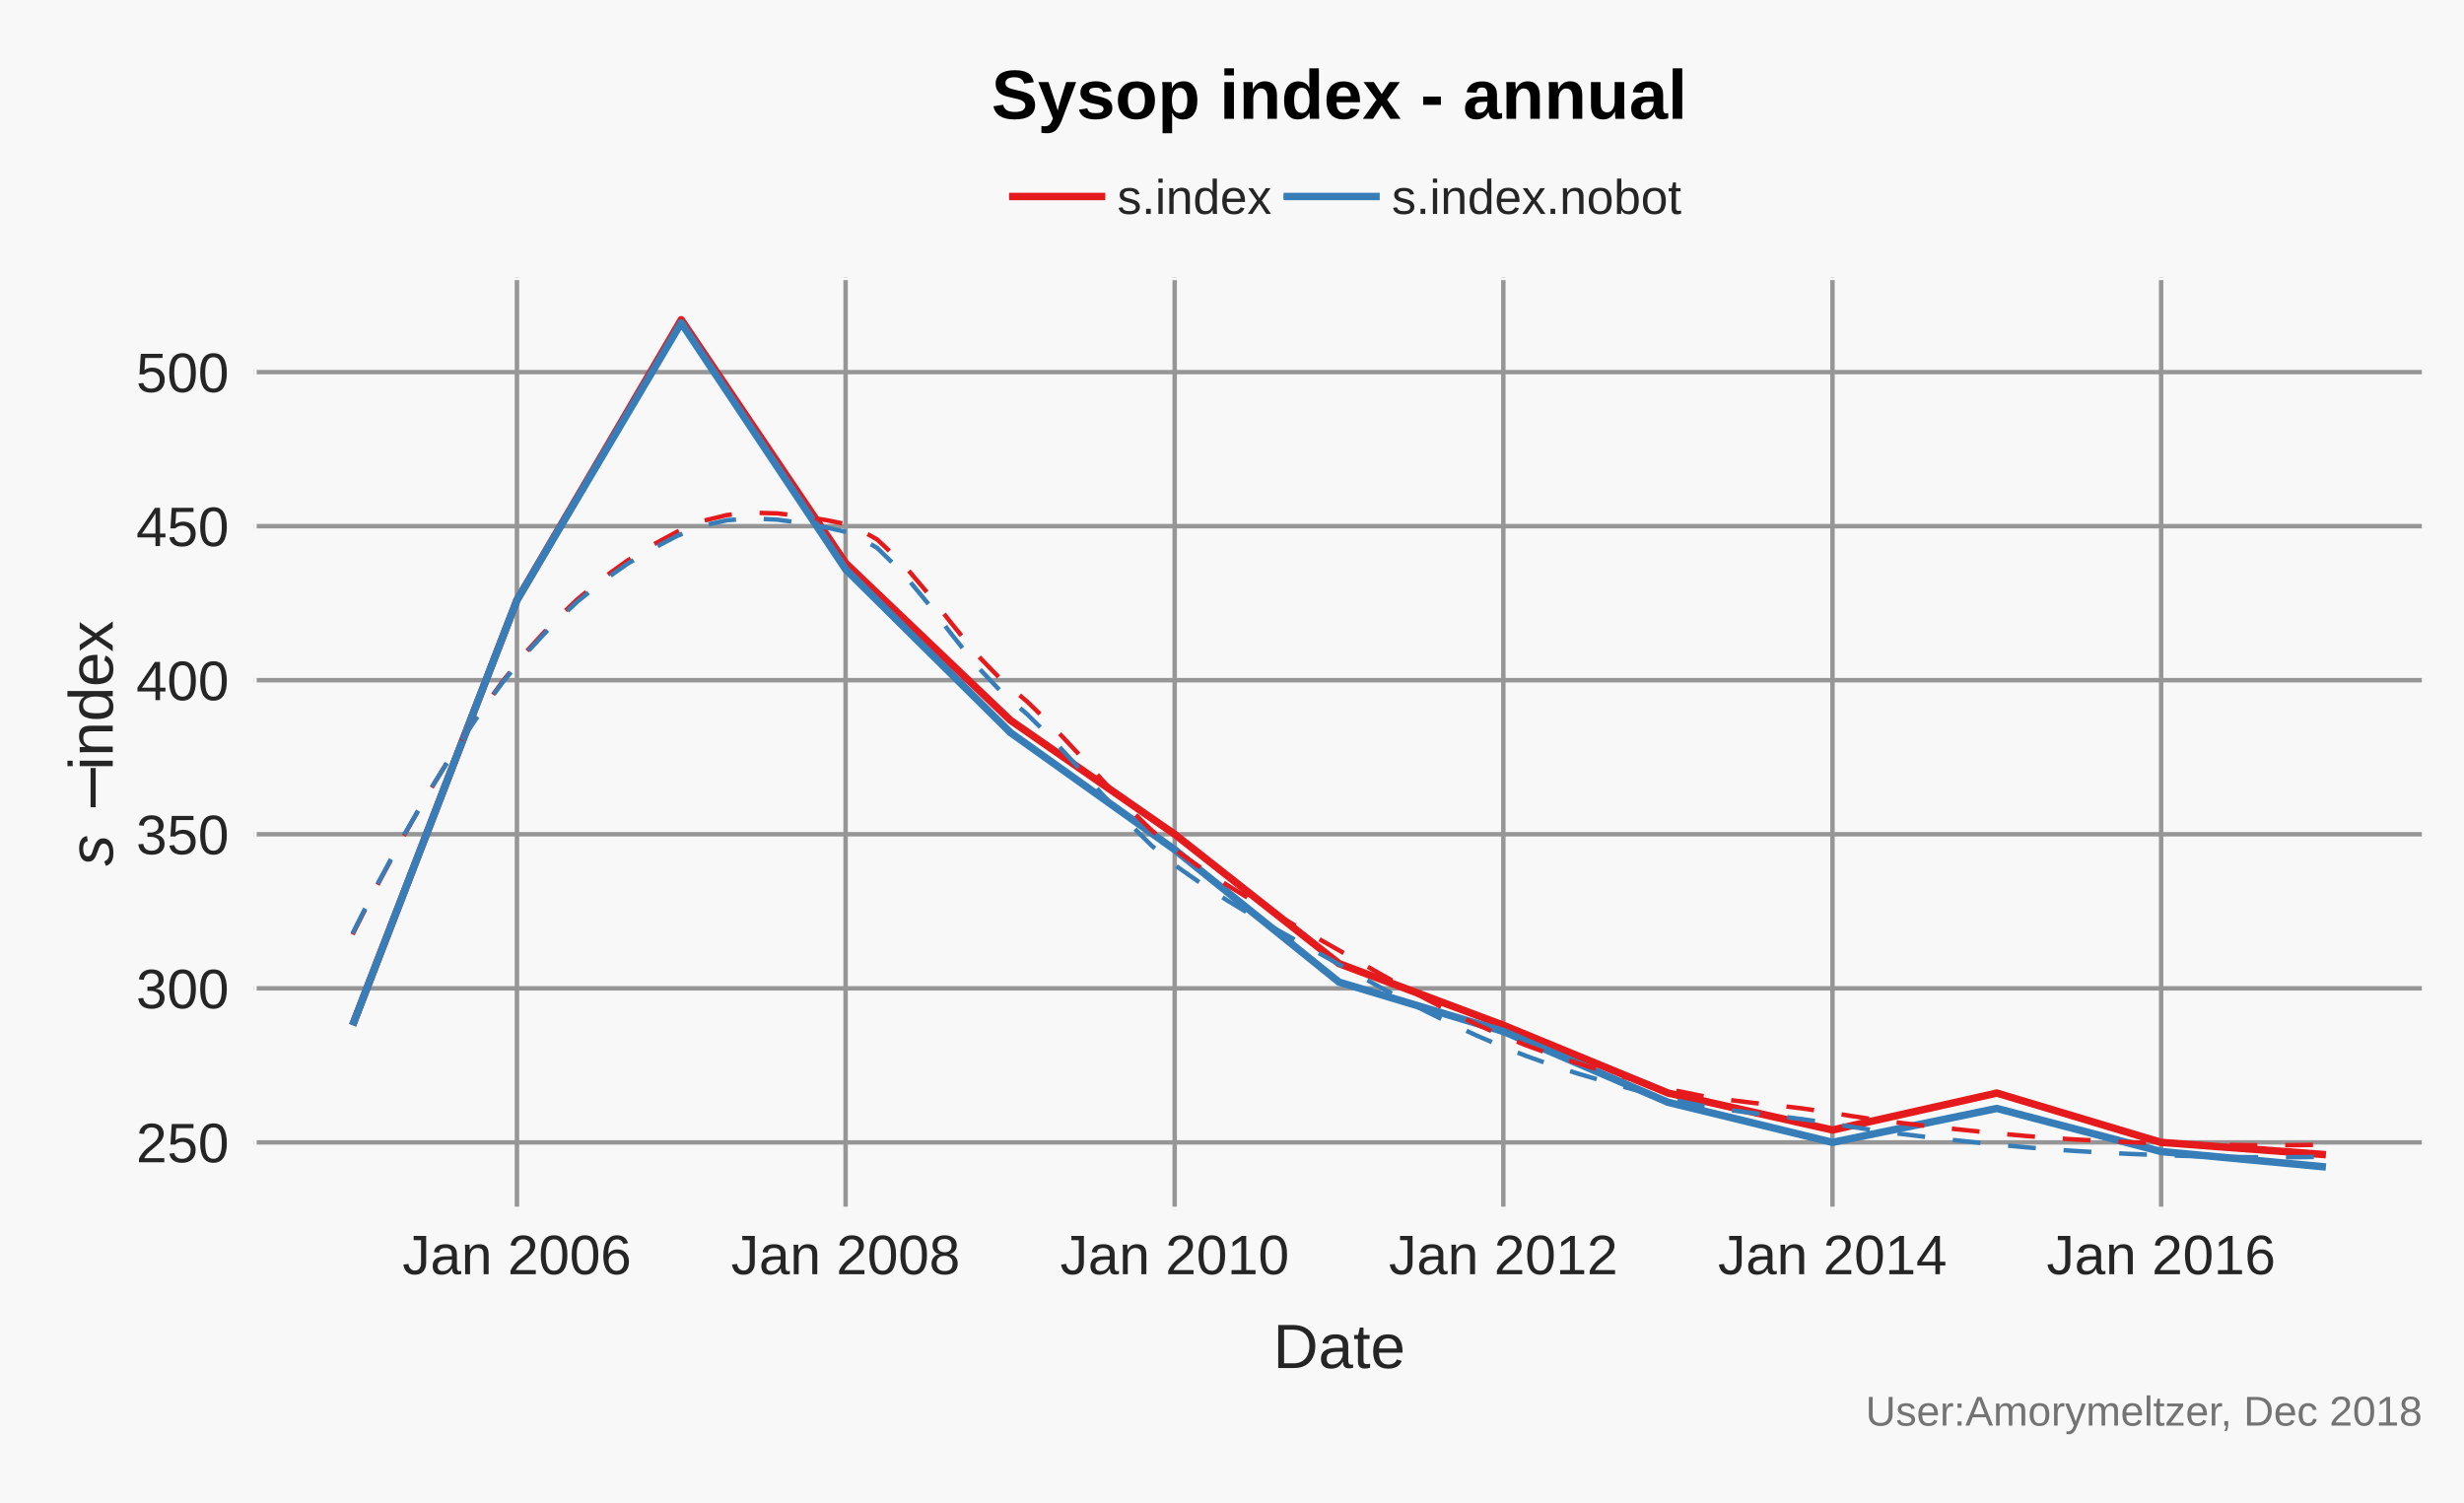
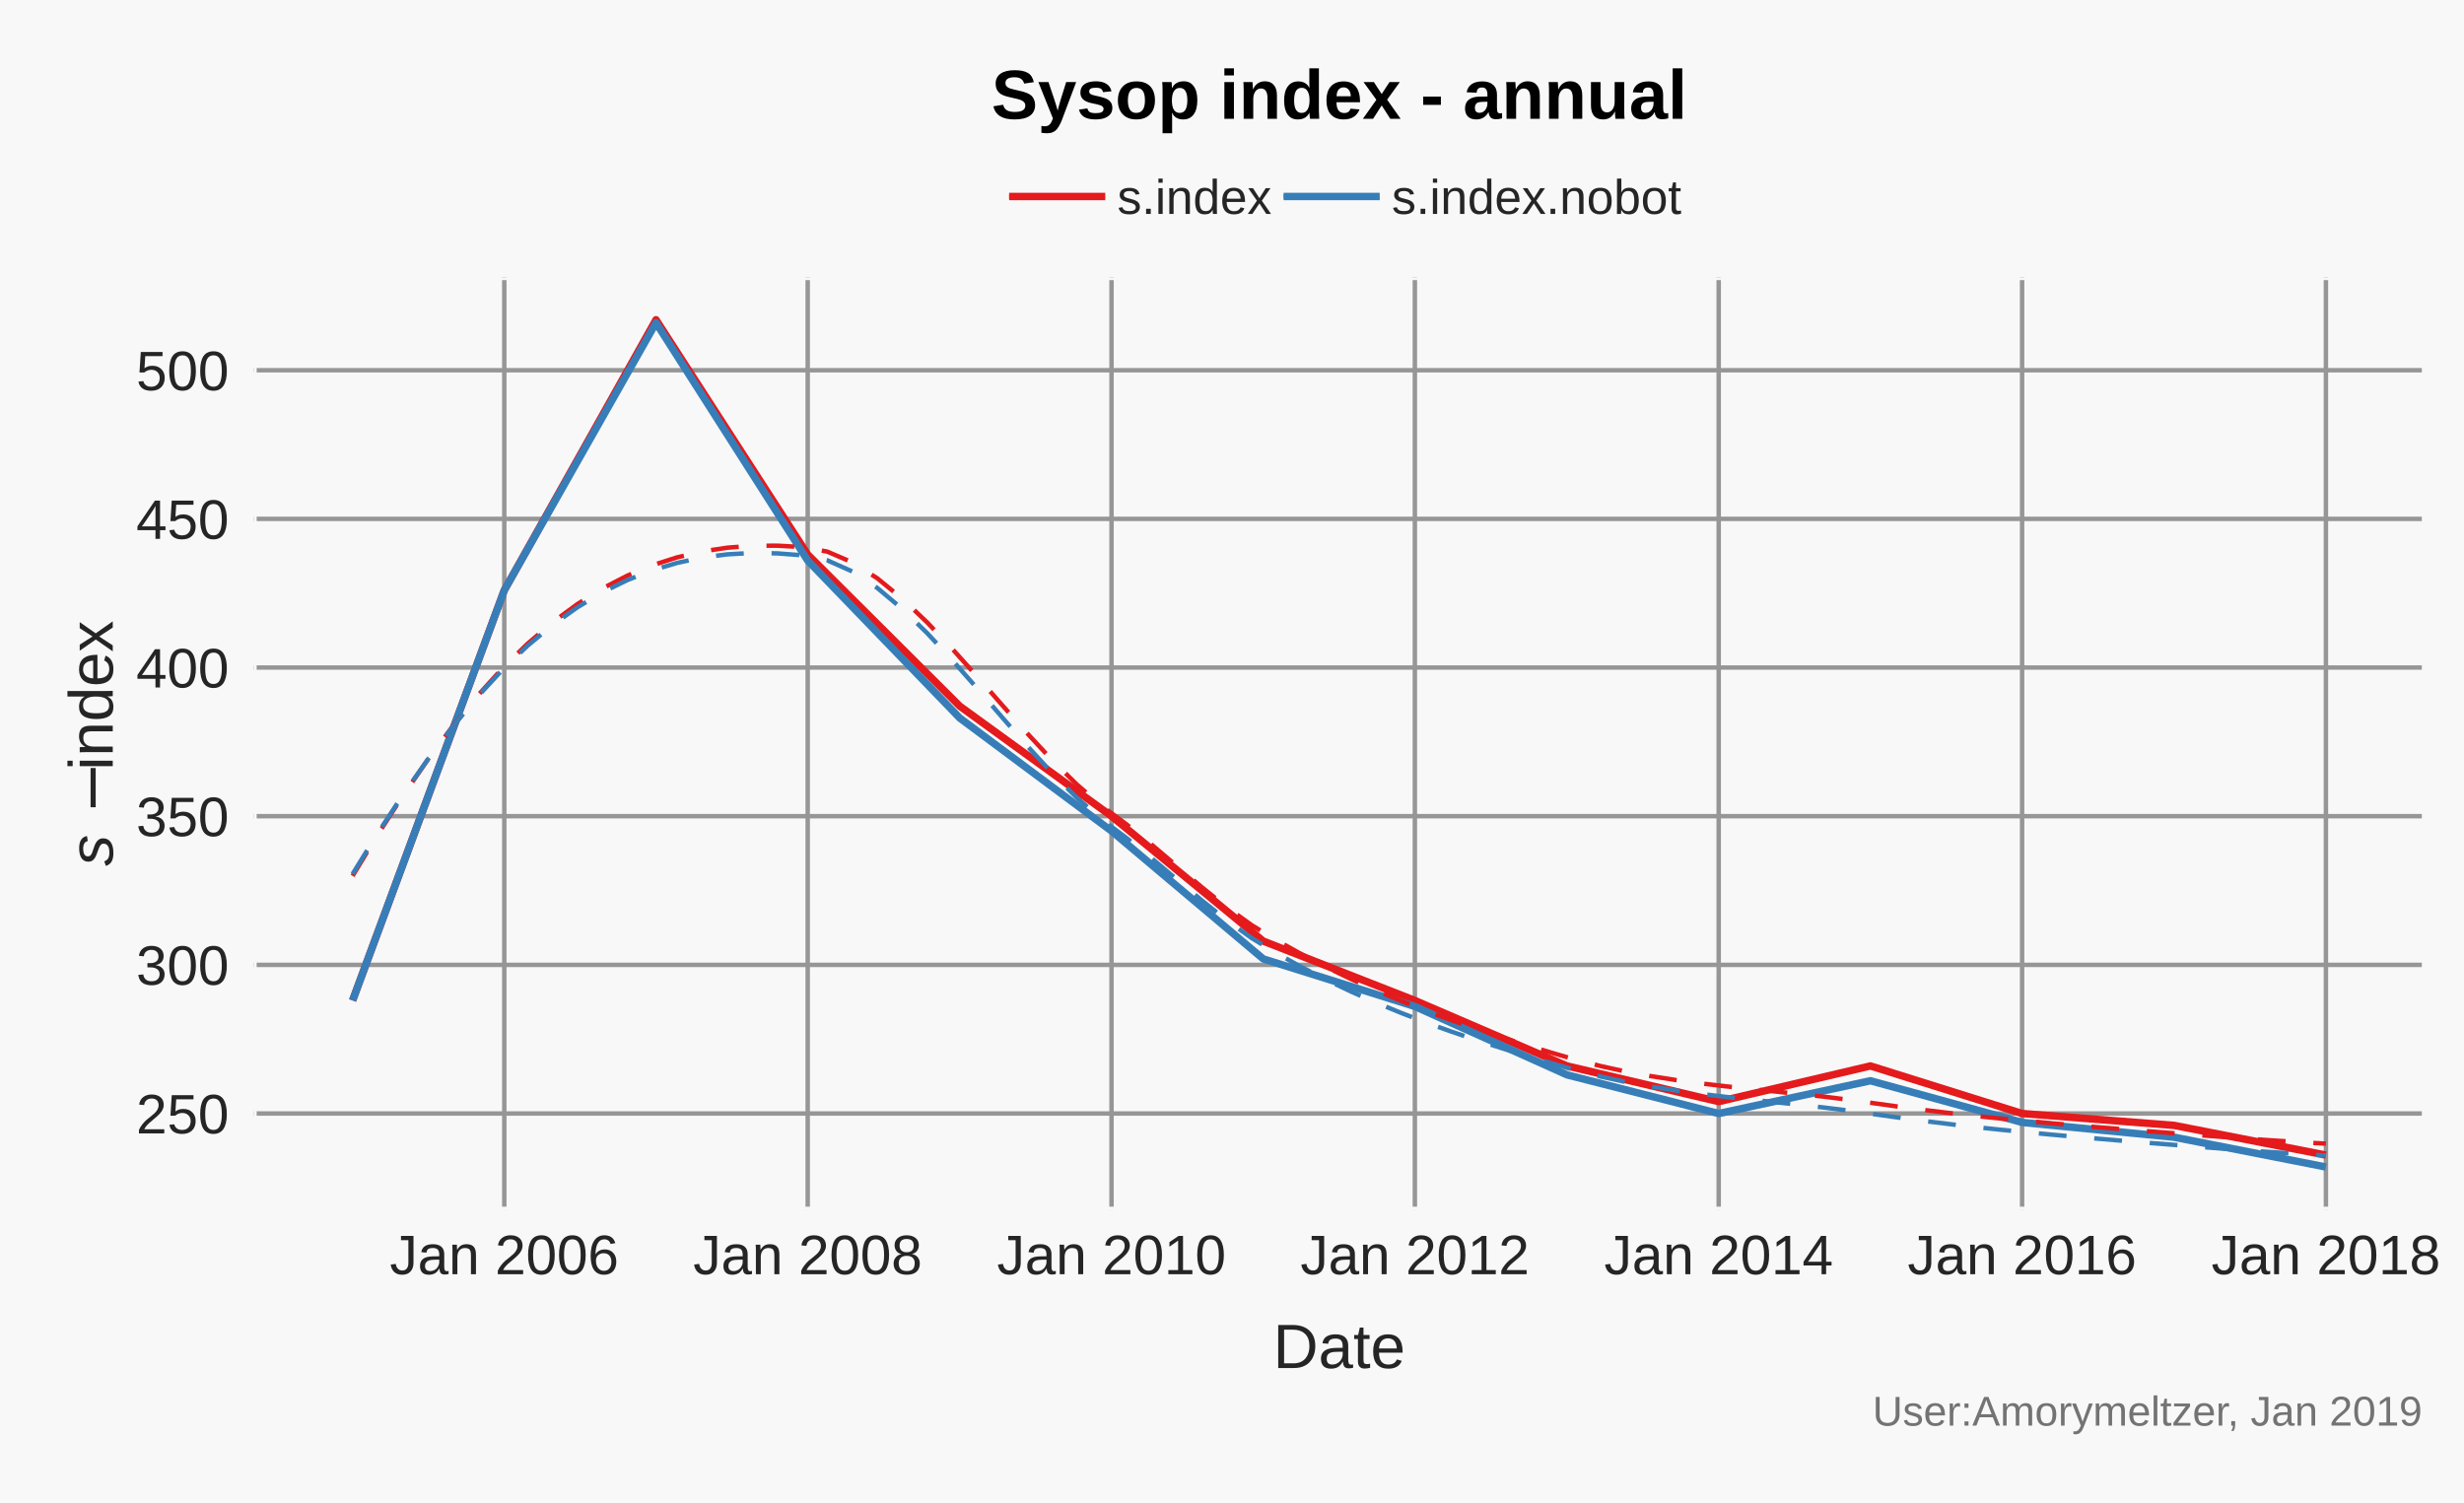
<svg xmlns="http://www.w3.org/2000/svg" viewBox="0 0 354.24 216.00">
  <defs>
    <style type="text/css">
    line, polyline, path, rect, circle {
      fill: none;
      stroke: #000000;
      stroke-linecap: round;
      stroke-linejoin: round;
      stroke-miterlimit: 10.00;
    }
  </style>
  </defs>
  <rect width="100%" height="100%" style="stroke: none; fill: #FFFFFF;" />
  <rect x="0.00" y="0.00" width="354.24" height="216.00" style="stroke-width: 0.78; stroke: #F8F8F8; fill: #F8F8F8;" />
  <defs>
    <clipPath id="cpMzYuNTA4OHwzNDguNTcxfDE3My44Njl8MzkuODc3Ng==">
      <rect x="36.51" y="39.88" width="312.06" height="133.99" />
    </clipPath>
  </defs>
  <rect x="36.51" y="39.88" width="312.06" height="133.99" style="stroke-width: 0.78; stroke: #F8F8F8; fill: #F8F8F8;" clip-path="url(#cpMzYuNTA4OHwzNDguNTcxfDE3My44Njl8MzkuODc3Ng==)" />
-   <polyline points="36.51,164.24 348.57,164.24 " style="stroke-width: 0.64; stroke: #969696; stroke-linecap: butt;" clip-path="url(#cpMzYuNTA4OHwzNDguNTcxfDE3My44Njl8MzkuODc3Ng==)" />
-   <polyline points="36.51,142.09 348.57,142.09 " style="stroke-width: 0.64; stroke: #969696; stroke-linecap: butt;" clip-path="url(#cpMzYuNTA4OHwzNDguNTcxfDE3My44Njl8MzkuODc3Ng==)" />
-   <polyline points="36.51,119.94 348.57,119.94 " style="stroke-width: 0.64; stroke: #969696; stroke-linecap: butt;" clip-path="url(#cpMzYuNTA4OHwzNDguNTcxfDE3My44Njl8MzkuODc3Ng==)" />
-   <polyline points="36.51,97.79 348.57,97.79 " style="stroke-width: 0.64; stroke: #969696; stroke-linecap: butt;" clip-path="url(#cpMzYuNTA4OHwzNDguNTcxfDE3My44Njl8MzkuODc3Ng==)" />
-   <polyline points="36.51,75.65 348.57,75.65 " style="stroke-width: 0.64; stroke: #969696; stroke-linecap: butt;" clip-path="url(#cpMzYuNTA4OHwzNDguNTcxfDE3My44Njl8MzkuODc3Ng==)" />
-   <polyline points="36.51,53.50 348.57,53.50 " style="stroke-width: 0.64; stroke: #969696; stroke-linecap: butt;" clip-path="url(#cpMzYuNTA4OHwzNDguNTcxfDE3My44Njl8MzkuODc3Ng==)" />
-   <polyline points="74.32,173.87 74.32,39.88 " style="stroke-width: 0.64; stroke: #969696; stroke-linecap: butt;" clip-path="url(#cpMzYuNTA4OHwzNDguNTcxfDE3My44Njl8MzkuODc3Ng==)" />
-   <polyline points="121.57,173.87 121.57,39.88 " style="stroke-width: 0.64; stroke: #969696; stroke-linecap: butt;" clip-path="url(#cpMzYuNTA4OHwzNDguNTcxfDE3My44Njl8MzkuODc3Ng==)" />
-   <polyline points="168.88,173.87 168.88,39.88 " style="stroke-width: 0.64; stroke: #969696; stroke-linecap: butt;" clip-path="url(#cpMzYuNTA4OHwzNDguNTcxfDE3My44Njl8MzkuODc3Ng==)" />
-   <polyline points="216.13,173.87 216.13,39.88 " style="stroke-width: 0.64; stroke: #969696; stroke-linecap: butt;" clip-path="url(#cpMzYuNTA4OHwzNDguNTcxfDE3My44Njl8MzkuODc3Ng==)" />
-   <polyline points="263.45,173.87 263.45,39.88 " style="stroke-width: 0.64; stroke: #969696; stroke-linecap: butt;" clip-path="url(#cpMzYuNTA4OHwzNDguNTcxfDE3My44Njl8MzkuODc3Ng==)" />
-   <polyline points="310.70,173.87 310.70,39.88 " style="stroke-width: 0.64; stroke: #969696; stroke-linecap: butt;" clip-path="url(#cpMzYuNTA4OHwzNDguNTcxfDE3My44Njl8MzkuODc3Ng==)" />
-   <polyline points="50.69,147.40 74.32,86.28 97.94,45.97 121.57,80.96 145.26,103.55 168.88,119.94 192.51,138.54 216.13,147.40 239.82,157.15 263.45,162.46 287.07,157.15 310.70,164.24 334.39,166.01 " style="stroke-width: 1.07; stroke: #E41A1C; stroke-linecap: butt;" clip-path="url(#cpMzYuNTA4OHwzNDguNTcxfDE3My44Njl8MzkuODc3Ng==)" />
-   <polyline points="50.69,147.40 74.32,86.28 97.94,46.41 121.57,81.85 145.26,105.32 168.88,122.16 192.51,141.20 216.13,148.29 239.82,158.48 263.45,164.24 287.07,159.36 310.70,165.56 334.39,167.78 " style="stroke-width: 1.07; stroke: #377EB8; stroke-linecap: butt;" clip-path="url(#cpMzYuNTA4OHwzNDguNTcxfDE3My44Njl8MzkuODc3Ng==)" />
-   <polyline points="50.69,134.35 54.28,127.21 57.88,120.49 61.47,114.19 65.06,108.34 68.65,102.93 72.24,97.99 75.83,93.52 79.42,89.59 83.01,86.16 86.60,83.18 90.19,80.60 93.79,78.37 97.38,76.43 100.97,74.91 104.56,74.04 108.15,73.71 111.74,73.81 115.33,74.21 118.92,74.80 122.51,75.53 126.11,77.56 129.70,80.94 133.29,85.17 136.88,89.73 140.47,94.13 144.06,97.84 147.65,100.85 151.24,104.32 154.83,108.14 158.42,112.09 162.02,115.92 165.61,119.42 169.20,122.36 172.79,124.88 176.38,127.22 179.97,129.43 183.56,131.54 187.15,133.60 190.74,135.63 194.34,137.68 197.93,139.73 201.52,141.74 205.11,143.68 208.70,145.54 212.29,147.28 215.88,148.87 219.47,150.31 223.06,151.61 226.65,152.81 230.25,153.92 233.84,154.94 237.43,155.91 241.02,156.82 244.61,157.54 248.20,158.09 251.79,158.53 255.38,158.92 258.97,159.34 262.57,159.86 266.16,160.45 269.75,160.98 273.34,161.45 276.93,161.88 280.52,162.27 284.11,162.64 287.70,163.00 291.29,163.32 294.88,163.60 298.48,163.83 302.07,164.02 305.66,164.19 309.25,164.33 312.84,164.45 316.43,164.54 320.02,164.61 323.61,164.65 327.20,164.65 330.80,164.63 334.39,164.57 " style="stroke-width: 0.64; stroke: #E41A1C; stroke-dasharray: 4.00,4.00; stroke-linecap: butt;" clip-path="url(#cpMzYuNTA4OHwzNDguNTcxfDE3My44Njl8MzkuODc3Ng==)" />
-   <polyline points="50.69,134.18 54.28,127.09 57.88,120.42 61.47,114.17 65.06,108.37 68.65,103.02 72.24,98.13 75.83,93.72 79.42,89.86 83.01,86.49 86.60,83.58 90.19,81.07 93.79,78.90 97.38,77.03 100.97,75.58 104.56,74.79 108.15,74.54 111.74,74.71 115.33,75.19 118.92,75.86 122.51,76.67 126.11,78.78 129.70,82.27 133.29,86.61 136.88,91.29 140.47,95.79 144.06,99.59 147.65,102.66 151.24,106.22 154.83,110.12 158.42,114.15 162.02,118.06 165.61,121.62 169.20,124.58 172.79,127.10 176.38,129.42 179.97,131.59 183.56,133.65 187.15,135.66 190.74,137.66 194.34,139.68 197.93,141.67 201.52,143.60 205.11,145.45 208.70,147.22 212.29,148.88 215.88,150.43 219.47,151.84 223.06,153.12 226.65,154.29 230.25,155.36 233.84,156.37 237.43,157.32 241.02,158.22 244.61,158.96 248.20,159.53 251.79,160.00 255.38,160.43 258.97,160.88 262.57,161.41 266.16,162.00 269.75,162.54 273.34,163.03 276.93,163.46 280.52,163.87 284.11,164.25 287.70,164.62 291.29,164.95 294.88,165.24 298.48,165.48 302.07,165.69 305.66,165.87 309.25,166.02 312.84,166.15 316.43,166.25 320.02,166.33 323.61,166.37 327.20,166.38 330.80,166.36 334.39,166.31 " style="stroke-width: 0.64; stroke: #377EB8; stroke-dasharray: 4.00,4.00; stroke-linecap: butt;" clip-path="url(#cpMzYuNTA4OHwzNDguNTcxfDE3My44Njl8MzkuODc3Ng==)" />
+   <polyline points="36.51,160.09 348.57,160.09 " style="stroke-width: 0.64; stroke: #969696; stroke-linecap: butt;" clip-path="url(#cpMzYuNTA4OHwzNDguNTcxfDE3My44Njl8MzkuODc3Ng==)" />
+   <polyline points="36.51,138.72 348.57,138.72 " style="stroke-width: 0.64; stroke: #969696; stroke-linecap: butt;" clip-path="url(#cpMzYuNTA4OHwzNDguNTcxfDE3My44Njl8MzkuODc3Ng==)" />
+   <polyline points="36.51,117.34 348.57,117.34 " style="stroke-width: 0.64; stroke: #969696; stroke-linecap: butt;" clip-path="url(#cpMzYuNTA4OHwzNDguNTcxfDE3My44Njl8MzkuODc3Ng==)" />
+   <polyline points="36.51,95.97 348.57,95.97 " style="stroke-width: 0.64; stroke: #969696; stroke-linecap: butt;" clip-path="url(#cpMzYuNTA4OHwzNDguNTcxfDE3My44Njl8MzkuODc3Ng==)" />
+   <polyline points="36.51,74.60 348.57,74.60 " style="stroke-width: 0.64; stroke: #969696; stroke-linecap: butt;" clip-path="url(#cpMzYuNTA4OHwzNDguNTcxfDE3My44Njl8MzkuODc3Ng==)" />
+   <polyline points="36.51,53.23 348.57,53.23 " style="stroke-width: 0.64; stroke: #969696; stroke-linecap: butt;" clip-path="url(#cpMzYuNTA4OHwzNDguNTcxfDE3My44Njl8MzkuODc3Ng==)" />
+   <polyline points="72.50,173.87 72.50,39.88 " style="stroke-width: 0.64; stroke: #969696; stroke-linecap: butt;" clip-path="url(#cpMzYuNTA4OHwzNDguNTcxfDE3My44Njl8MzkuODc3Ng==)" />
+   <polyline points="116.12,173.87 116.12,39.88 " style="stroke-width: 0.64; stroke: #969696; stroke-linecap: butt;" clip-path="url(#cpMzYuNTA4OHwzNDguNTcxfDE3My44Njl8MzkuODc3Ng==)" />
+   <polyline points="159.80,173.87 159.80,39.88 " style="stroke-width: 0.64; stroke: #969696; stroke-linecap: butt;" clip-path="url(#cpMzYuNTA4OHwzNDguNTcxfDE3My44Njl8MzkuODc3Ng==)" />
+   <polyline points="203.41,173.87 203.41,39.88 " style="stroke-width: 0.64; stroke: #969696; stroke-linecap: butt;" clip-path="url(#cpMzYuNTA4OHwzNDguNTcxfDE3My44Njl8MzkuODc3Ng==)" />
+   <polyline points="247.09,173.87 247.09,39.88 " style="stroke-width: 0.64; stroke: #969696; stroke-linecap: butt;" clip-path="url(#cpMzYuNTA4OHwzNDguNTcxfDE3My44Njl8MzkuODc3Ng==)" />
+   <polyline points="290.71,173.87 290.71,39.88 " style="stroke-width: 0.64; stroke: #969696; stroke-linecap: butt;" clip-path="url(#cpMzYuNTA4OHwzNDguNTcxfDE3My44Njl8MzkuODc3Ng==)" />
+   <polyline points="334.39,173.87 334.39,39.88 " style="stroke-width: 0.64; stroke: #969696; stroke-linecap: butt;" clip-path="url(#cpMzYuNTA4OHwzNDguNTcxfDE3My44Njl8MzkuODc3Ng==)" />
+   <polyline points="50.69,143.84 72.50,84.86 94.31,45.97 116.12,79.73 137.99,101.53 159.80,117.34 181.61,135.30 203.41,143.84 225.28,153.25 247.09,158.38 268.90,153.25 290.71,160.09 312.58,161.80 334.39,166.07 " style="stroke-width: 1.07; stroke: #E41A1C; stroke-linecap: butt;" clip-path="url(#cpMzYuNTA4OHwzNDguNTcxfDE3My44Njl8MzkuODc3Ng==)" />
+   <polyline points="50.69,143.84 72.50,84.86 94.31,46.40 116.12,80.59 137.99,103.24 159.80,119.48 181.61,137.86 203.41,144.70 225.28,154.53 247.09,160.09 268.90,155.38 290.71,161.37 312.58,163.50 334.39,167.78 " style="stroke-width: 1.07; stroke: #377EB8; stroke-linecap: butt;" clip-path="url(#cpMzYuNTA4OHwzNDguNTcxfDE3My44Njl8MzkuODc3Ng==)" />
+   <polyline points="50.69,125.93 54.28,120.03 57.88,114.46 61.47,109.26 65.06,104.45 68.65,100.04 72.24,96.07 75.83,92.56 79.42,89.49 83.01,86.85 86.60,84.61 90.19,82.76 93.79,81.27 97.38,80.12 100.97,79.28 104.56,78.74 108.15,78.47 111.74,78.45 115.33,78.65 118.92,79.30 122.51,80.84 126.11,83.13 129.70,86.06 133.29,89.48 136.88,93.26 140.47,97.26 144.06,101.35 147.65,105.40 151.24,109.26 154.83,112.80 158.42,115.88 162.02,118.57 165.61,121.47 169.20,124.52 172.79,127.56 176.38,130.44 179.97,133.02 183.56,135.21 187.15,137.21 190.74,139.08 194.34,140.81 197.93,142.43 201.52,143.94 205.11,145.36 208.70,146.69 212.29,147.94 215.88,149.13 219.47,150.26 223.06,151.35 226.65,152.39 230.25,153.30 233.84,154.08 237.43,154.73 241.02,155.29 244.61,155.77 248.20,156.19 251.79,156.57 255.38,156.94 258.97,157.32 262.57,157.71 266.16,158.16 269.75,158.66 273.34,159.16 276.93,159.62 280.52,160.05 284.11,160.45 287.70,160.82 291.29,161.16 294.88,161.49 298.48,161.80 302.07,162.10 305.66,162.39 309.25,162.67 312.84,162.95 316.43,163.22 320.02,163.49 323.61,163.75 327.20,163.99 330.80,164.22 334.39,164.42 " style="stroke-width: 0.64; stroke: #E41A1C; stroke-dasharray: 4.00,4.00; stroke-linecap: butt;" clip-path="url(#cpMzYuNTA4OHwzNDguNTcxfDE3My44Njl8MzkuODc3Ng==)" />
+   <polyline points="50.69,125.65 54.28,119.83 57.88,114.35 61.47,109.23 65.06,104.50 68.65,100.17 72.24,96.28 75.83,92.85 79.42,89.87 83.01,87.31 86.60,85.16 90.19,83.40 93.79,81.99 97.38,80.92 100.97,80.16 104.56,79.70 108.15,79.50 111.74,79.56 115.33,79.83 118.92,80.55 122.51,82.15 126.11,84.52 129.70,87.53 133.29,91.02 136.88,94.88 140.47,98.95 144.06,103.11 147.65,107.21 151.24,111.13 154.83,114.71 158.42,117.83 162.02,120.53 165.61,123.43 169.20,126.46 172.79,129.46 176.38,132.32 179.97,134.88 183.56,137.07 187.15,139.06 190.74,140.90 194.34,142.61 197.93,144.19 201.52,145.66 205.11,147.04 208.70,148.33 212.29,149.54 215.88,150.69 219.47,151.80 223.06,152.86 226.65,153.90 230.25,154.80 233.84,155.58 237.43,156.23 241.02,156.79 244.61,157.28 248.20,157.71 251.79,158.10 255.38,158.48 258.97,158.86 262.57,159.27 266.16,159.72 269.75,160.23 273.34,160.73 276.93,161.20 280.52,161.64 284.11,162.05 287.70,162.43 291.29,162.78 294.88,163.12 298.48,163.44 302.07,163.75 305.66,164.05 309.25,164.34 312.84,164.62 316.43,164.90 320.02,165.17 323.61,165.44 327.20,165.68 330.80,165.91 334.39,166.13 " style="stroke-width: 0.64; stroke: #377EB8; stroke-dasharray: 4.00,4.00; stroke-linecap: butt;" clip-path="url(#cpMzYuNTA4OHwzNDguNTcxfDE3My44Njl8MzkuODc3Ng==)" />
  <rect x="36.51" y="39.88" width="312.06" height="133.99" style="stroke-width: 0.78; stroke: #F8F8F8;" clip-path="url(#cpMzYuNTA4OHwzNDguNTcxfDE3My44Njl8MzkuODc3Ng==)" />
  <defs>
    <clipPath id="cpMHwzNTQuMjR8MjE2fDA=">
      <rect x="0.00" y="0.00" width="354.24" height="216.00" />
    </clipPath>
  </defs>
  <g clip-path="url(#cpMHwzNTQuMjR8MjE2fDA=)">
-     <text x="19.57" y="167.10" style="font-size: 8.00px; fill: #252525; font-family: Arial;" textLength="13.35px" lengthAdjust="spacingAndGlyphs">250</text>
+     <text x="19.57" y="162.95" style="font-size: 8.00px; fill: #252525; font-family: Arial;" textLength="13.35px" lengthAdjust="spacingAndGlyphs">250</text>
  </g>
  <g clip-path="url(#cpMHwzNTQuMjR8MjE2fDA=)">
-     <text x="19.57" y="144.96" style="font-size: 8.00px; fill: #252525; font-family: Arial;" textLength="13.35px" lengthAdjust="spacingAndGlyphs">300</text>
+     <text x="19.57" y="141.58" style="font-size: 8.00px; fill: #252525; font-family: Arial;" textLength="13.35px" lengthAdjust="spacingAndGlyphs">300</text>
  </g>
  <g clip-path="url(#cpMHwzNTQuMjR8MjE2fDA=)">
-     <text x="19.57" y="122.81" style="font-size: 8.00px; fill: #252525; font-family: Arial;" textLength="13.35px" lengthAdjust="spacingAndGlyphs">350</text>
+     <text x="19.57" y="120.21" style="font-size: 8.00px; fill: #252525; font-family: Arial;" textLength="13.35px" lengthAdjust="spacingAndGlyphs">350</text>
  </g>
  <g clip-path="url(#cpMHwzNTQuMjR8MjE2fDA=)">
-     <text x="19.57" y="100.66" style="font-size: 8.00px; fill: #252525; font-family: Arial;" textLength="13.35px" lengthAdjust="spacingAndGlyphs">400</text>
+     <text x="19.57" y="98.84" style="font-size: 8.00px; fill: #252525; font-family: Arial;" textLength="13.35px" lengthAdjust="spacingAndGlyphs">400</text>
  </g>
  <g clip-path="url(#cpMHwzNTQuMjR8MjE2fDA=)">
-     <text x="19.57" y="78.51" style="font-size: 8.00px; fill: #252525; font-family: Arial;" textLength="13.35px" lengthAdjust="spacingAndGlyphs">450</text>
+     <text x="19.57" y="77.47" style="font-size: 8.00px; fill: #252525; font-family: Arial;" textLength="13.35px" lengthAdjust="spacingAndGlyphs">450</text>
  </g>
  <g clip-path="url(#cpMHwzNTQuMjR8MjE2fDA=)">
-     <text x="19.57" y="56.37" style="font-size: 8.00px; fill: #252525; font-family: Arial;" textLength="13.35px" lengthAdjust="spacingAndGlyphs">500</text>
+     <text x="19.57" y="56.10" style="font-size: 8.00px; fill: #252525; font-family: Arial;" textLength="13.35px" lengthAdjust="spacingAndGlyphs">500</text>
  </g>
  <g clip-path="url(#cpMHwzNTQuMjR8MjE2fDA=)">
-     <text x="57.86" y="183.19" style="font-size: 8.00px; fill: #252525; font-family: Arial;" textLength="32.92px" lengthAdjust="spacingAndGlyphs">Jan 2006</text>
+     <text x="56.04" y="183.19" style="font-size: 8.00px; fill: #252525; font-family: Arial;" textLength="32.92px" lengthAdjust="spacingAndGlyphs">Jan 2006</text>
  </g>
  <g clip-path="url(#cpMHwzNTQuMjR8MjE2fDA=)">
-     <text x="105.11" y="183.19" style="font-size: 8.00px; fill: #252525; font-family: Arial;" textLength="32.92px" lengthAdjust="spacingAndGlyphs">Jan 2008</text>
+     <text x="99.66" y="183.19" style="font-size: 8.00px; fill: #252525; font-family: Arial;" textLength="32.92px" lengthAdjust="spacingAndGlyphs">Jan 2008</text>
  </g>
  <g clip-path="url(#cpMHwzNTQuMjR8MjE2fDA=)">
-     <text x="152.42" y="183.19" style="font-size: 8.00px; fill: #252525; font-family: Arial;" textLength="32.92px" lengthAdjust="spacingAndGlyphs">Jan 2010</text>
+     <text x="143.34" y="183.19" style="font-size: 8.00px; fill: #252525; font-family: Arial;" textLength="32.92px" lengthAdjust="spacingAndGlyphs">Jan 2010</text>
  </g>
  <g clip-path="url(#cpMHwzNTQuMjR8MjE2fDA=)">
-     <text x="199.67" y="183.19" style="font-size: 8.00px; fill: #252525; font-family: Arial;" textLength="32.92px" lengthAdjust="spacingAndGlyphs">Jan 2012</text>
+     <text x="186.96" y="183.19" style="font-size: 8.00px; fill: #252525; font-family: Arial;" textLength="32.92px" lengthAdjust="spacingAndGlyphs">Jan 2012</text>
  </g>
  <g clip-path="url(#cpMHwzNTQuMjR8MjE2fDA=)">
-     <text x="246.99" y="183.19" style="font-size: 8.00px; fill: #252525; font-family: Arial;" textLength="32.92px" lengthAdjust="spacingAndGlyphs">Jan 2014</text>
+     <text x="230.63" y="183.19" style="font-size: 8.00px; fill: #252525; font-family: Arial;" textLength="32.92px" lengthAdjust="spacingAndGlyphs">Jan 2014</text>
  </g>
  <g clip-path="url(#cpMHwzNTQuMjR8MjE2fDA=)">
-     <text x="294.24" y="183.19" style="font-size: 8.00px; fill: #252525; font-family: Arial;" textLength="32.92px" lengthAdjust="spacingAndGlyphs">Jan 2016</text>
+     <text x="274.25" y="183.19" style="font-size: 8.00px; fill: #252525; font-family: Arial;" textLength="32.92px" lengthAdjust="spacingAndGlyphs">Jan 2016</text>
+   </g>
+   <g clip-path="url(#cpMHwzNTQuMjR8MjE2fDA=)">
+     <text x="317.93" y="183.19" style="font-size: 8.00px; fill: #252525; font-family: Arial;" textLength="32.92px" lengthAdjust="spacingAndGlyphs">Jan 2018</text>
  </g>
  <g clip-path="url(#cpMHwzNTQuMjR8MjE2fDA=)">
    <text x="183.03" y="196.68" style="font-size: 9.00px; fill: #252525; font-family: Arial;" textLength="19.01px" lengthAdjust="spacingAndGlyphs">Date</text>
  </g>
  <g clip-path="url(#cpMHwzNTQuMjR8MjE2fDA=)">
    <text transform="translate(16.21,124.51) rotate(-90)" style="font-size: 9.00px; font-style: italic; fill: #252525; font-family: Arial;" textLength="4.50px" lengthAdjust="spacingAndGlyphs">s</text>
  </g>
  <g clip-path="url(#cpMHwzNTQuMjR8MjE2fDA=)">
    <text transform="translate(16.21,120.01) rotate(-90)" style="font-size: 9.00px; fill: #252525; font-family: Symbol;" textLength="3.00px" lengthAdjust="spacingAndGlyphs"> </text>
  </g>
  <g clip-path="url(#cpMHwzNTQuMjR8MjE2fDA=)">
    <text transform="translate(16.21,117.01) rotate(-90)" style="font-size: 9.00px; fill: #252525; font-family: Symbol;" textLength="5.00px" lengthAdjust="spacingAndGlyphs">−</text>
  </g>
  <g clip-path="url(#cpMHwzNTQuMjR8MjE2fDA=)">
    <text transform="translate(16.21,110.76) rotate(-90)" style="font-size: 9.00px; fill: #252525; font-family: Arial;" textLength="2.00px" lengthAdjust="spacingAndGlyphs">i</text>
  </g>
  <g clip-path="url(#cpMHwzNTQuMjR8MjE2fDA=)">
    <text transform="translate(16.21,108.76) rotate(-90)" style="font-size: 9.00px; fill: #252525; font-family: Arial;" textLength="5.01px" lengthAdjust="spacingAndGlyphs">n</text>
  </g>
  <g clip-path="url(#cpMHwzNTQuMjR8MjE2fDA=)">
    <text transform="translate(16.21,103.75) rotate(-90)" style="font-size: 9.00px; fill: #252525; font-family: Arial;" textLength="5.01px" lengthAdjust="spacingAndGlyphs">d</text>
  </g>
  <g clip-path="url(#cpMHwzNTQuMjR8MjE2fDA=)">
    <text transform="translate(16.21,98.75) rotate(-90)" style="font-size: 9.00px; fill: #252525; font-family: Arial;" textLength="5.01px" lengthAdjust="spacingAndGlyphs">e</text>
  </g>
  <g clip-path="url(#cpMHwzNTQuMjR8MjE2fDA=)">
    <text transform="translate(16.21,93.74) rotate(-90)" style="font-size: 9.00px; fill: #252525; font-family: Arial;" textLength="4.50px" lengthAdjust="spacingAndGlyphs">x</text>
  </g>
  <rect x="143.35" y="24.59" width="98.38" height="7.32" style="stroke-width: 0.78; stroke: none; fill: #F8F8F8;" clip-path="url(#cpMHwzNTQuMjR8MjE2fDA=)" />
  <rect x="143.35" y="19.61" width="17.28" height="17.28" style="stroke-width: 0.78; stroke: none; fill: #F8F8F8;" clip-path="url(#cpMHwzNTQuMjR8MjE2fDA=)" />
  <line x1="145.08" y1="28.25" x2="158.90" y2="28.25" style="stroke-width: 1.07; stroke: #E41A1C; stroke-linecap: butt;" clip-path="url(#cpMHwzNTQuMjR8MjE2fDA=)" />
  <line x1="145.08" y1="28.25" x2="158.90" y2="28.25" style="stroke-width: 0.64; stroke: #E41A1C; stroke-dasharray: 4.00,4.00; stroke-linecap: butt;" clip-path="url(#cpMHwzNTQuMjR8MjE2fDA=)" />
  <rect x="182.81" y="19.61" width="17.28" height="17.28" style="stroke-width: 0.78; stroke: none; fill: #F8F8F8;" clip-path="url(#cpMHwzNTQuMjR8MjE2fDA=)" />
  <line x1="184.54" y1="28.25" x2="198.36" y2="28.25" style="stroke-width: 1.07; stroke: #377EB8; stroke-linecap: butt;" clip-path="url(#cpMHwzNTQuMjR8MjE2fDA=)" />
  <line x1="184.54" y1="28.25" x2="198.36" y2="28.25" style="stroke-width: 0.64; stroke: #377EB8; stroke-dasharray: 4.00,4.00; stroke-linecap: butt;" clip-path="url(#cpMHwzNTQuMjR8MjE2fDA=)" />
  <g clip-path="url(#cpMHwzNTQuMjR8MjE2fDA=)">
    <text x="160.63" y="30.76" style="font-size: 7.00px; fill: #252525; font-family: Arial;" textLength="22.18px" lengthAdjust="spacingAndGlyphs">s.index</text>
  </g>
  <g clip-path="url(#cpMHwzNTQuMjR8MjE2fDA=)">
    <text x="200.09" y="30.76" style="font-size: 7.00px; fill: #252525; font-family: Arial;" textLength="41.64px" lengthAdjust="spacingAndGlyphs">s.index.nobot</text>
  </g>
  <g clip-path="url(#cpMHwzNTQuMjR8MjE2fDA=)">
    <text x="142.53" y="17.08" style="font-size: 10.00px; font-weight: bold; font-family: Arial;" textLength="100.02px" lengthAdjust="spacingAndGlyphs">Sysop index - annual</text>
  </g>
  <g clip-path="url(#cpMHwzNTQuMjR8MjE2fDA=)">
-     <text x="268.21" y="204.96" style="font-size: 6.00px; fill: #737373; font-family: Arial;" textLength="80.36px" lengthAdjust="spacingAndGlyphs">User:Amorymeltzer, Dec 2018</text>
+     <text x="269.21" y="204.96" style="font-size: 6.00px; fill: #737373; font-family: Arial;" textLength="79.36px" lengthAdjust="spacingAndGlyphs">User:Amorymeltzer, Jan 2019</text>
  </g>
</svg>
